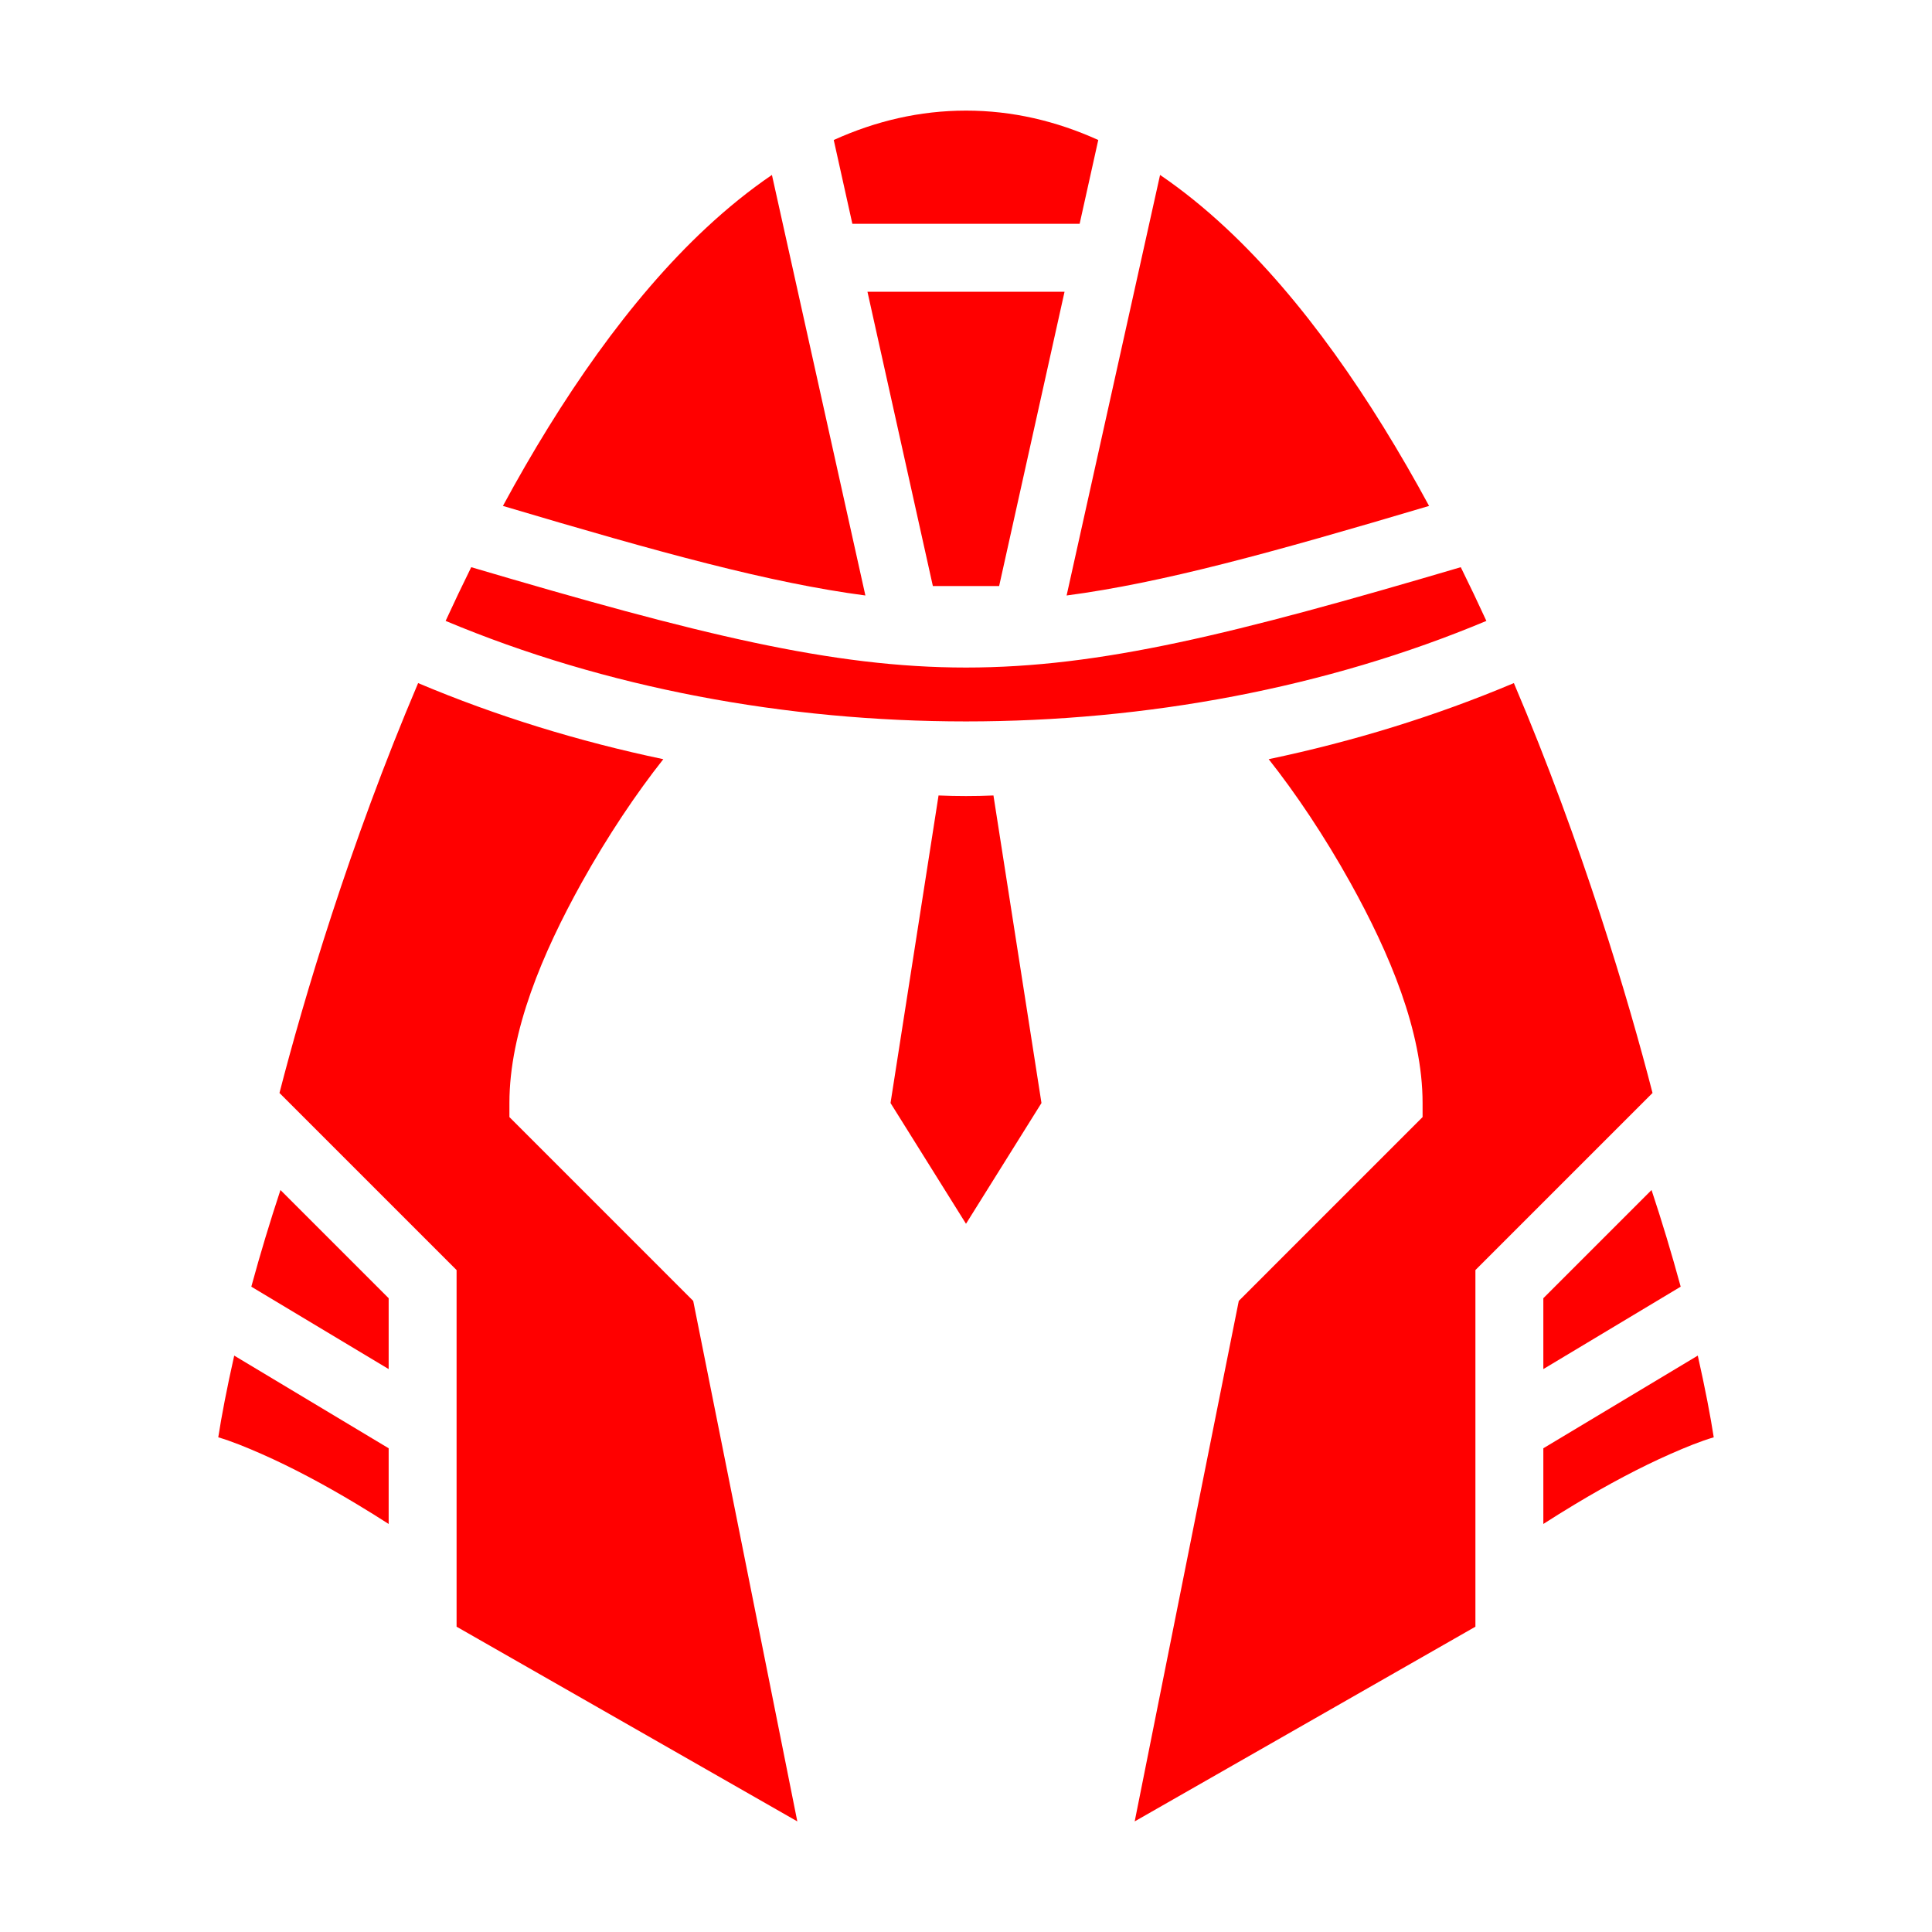
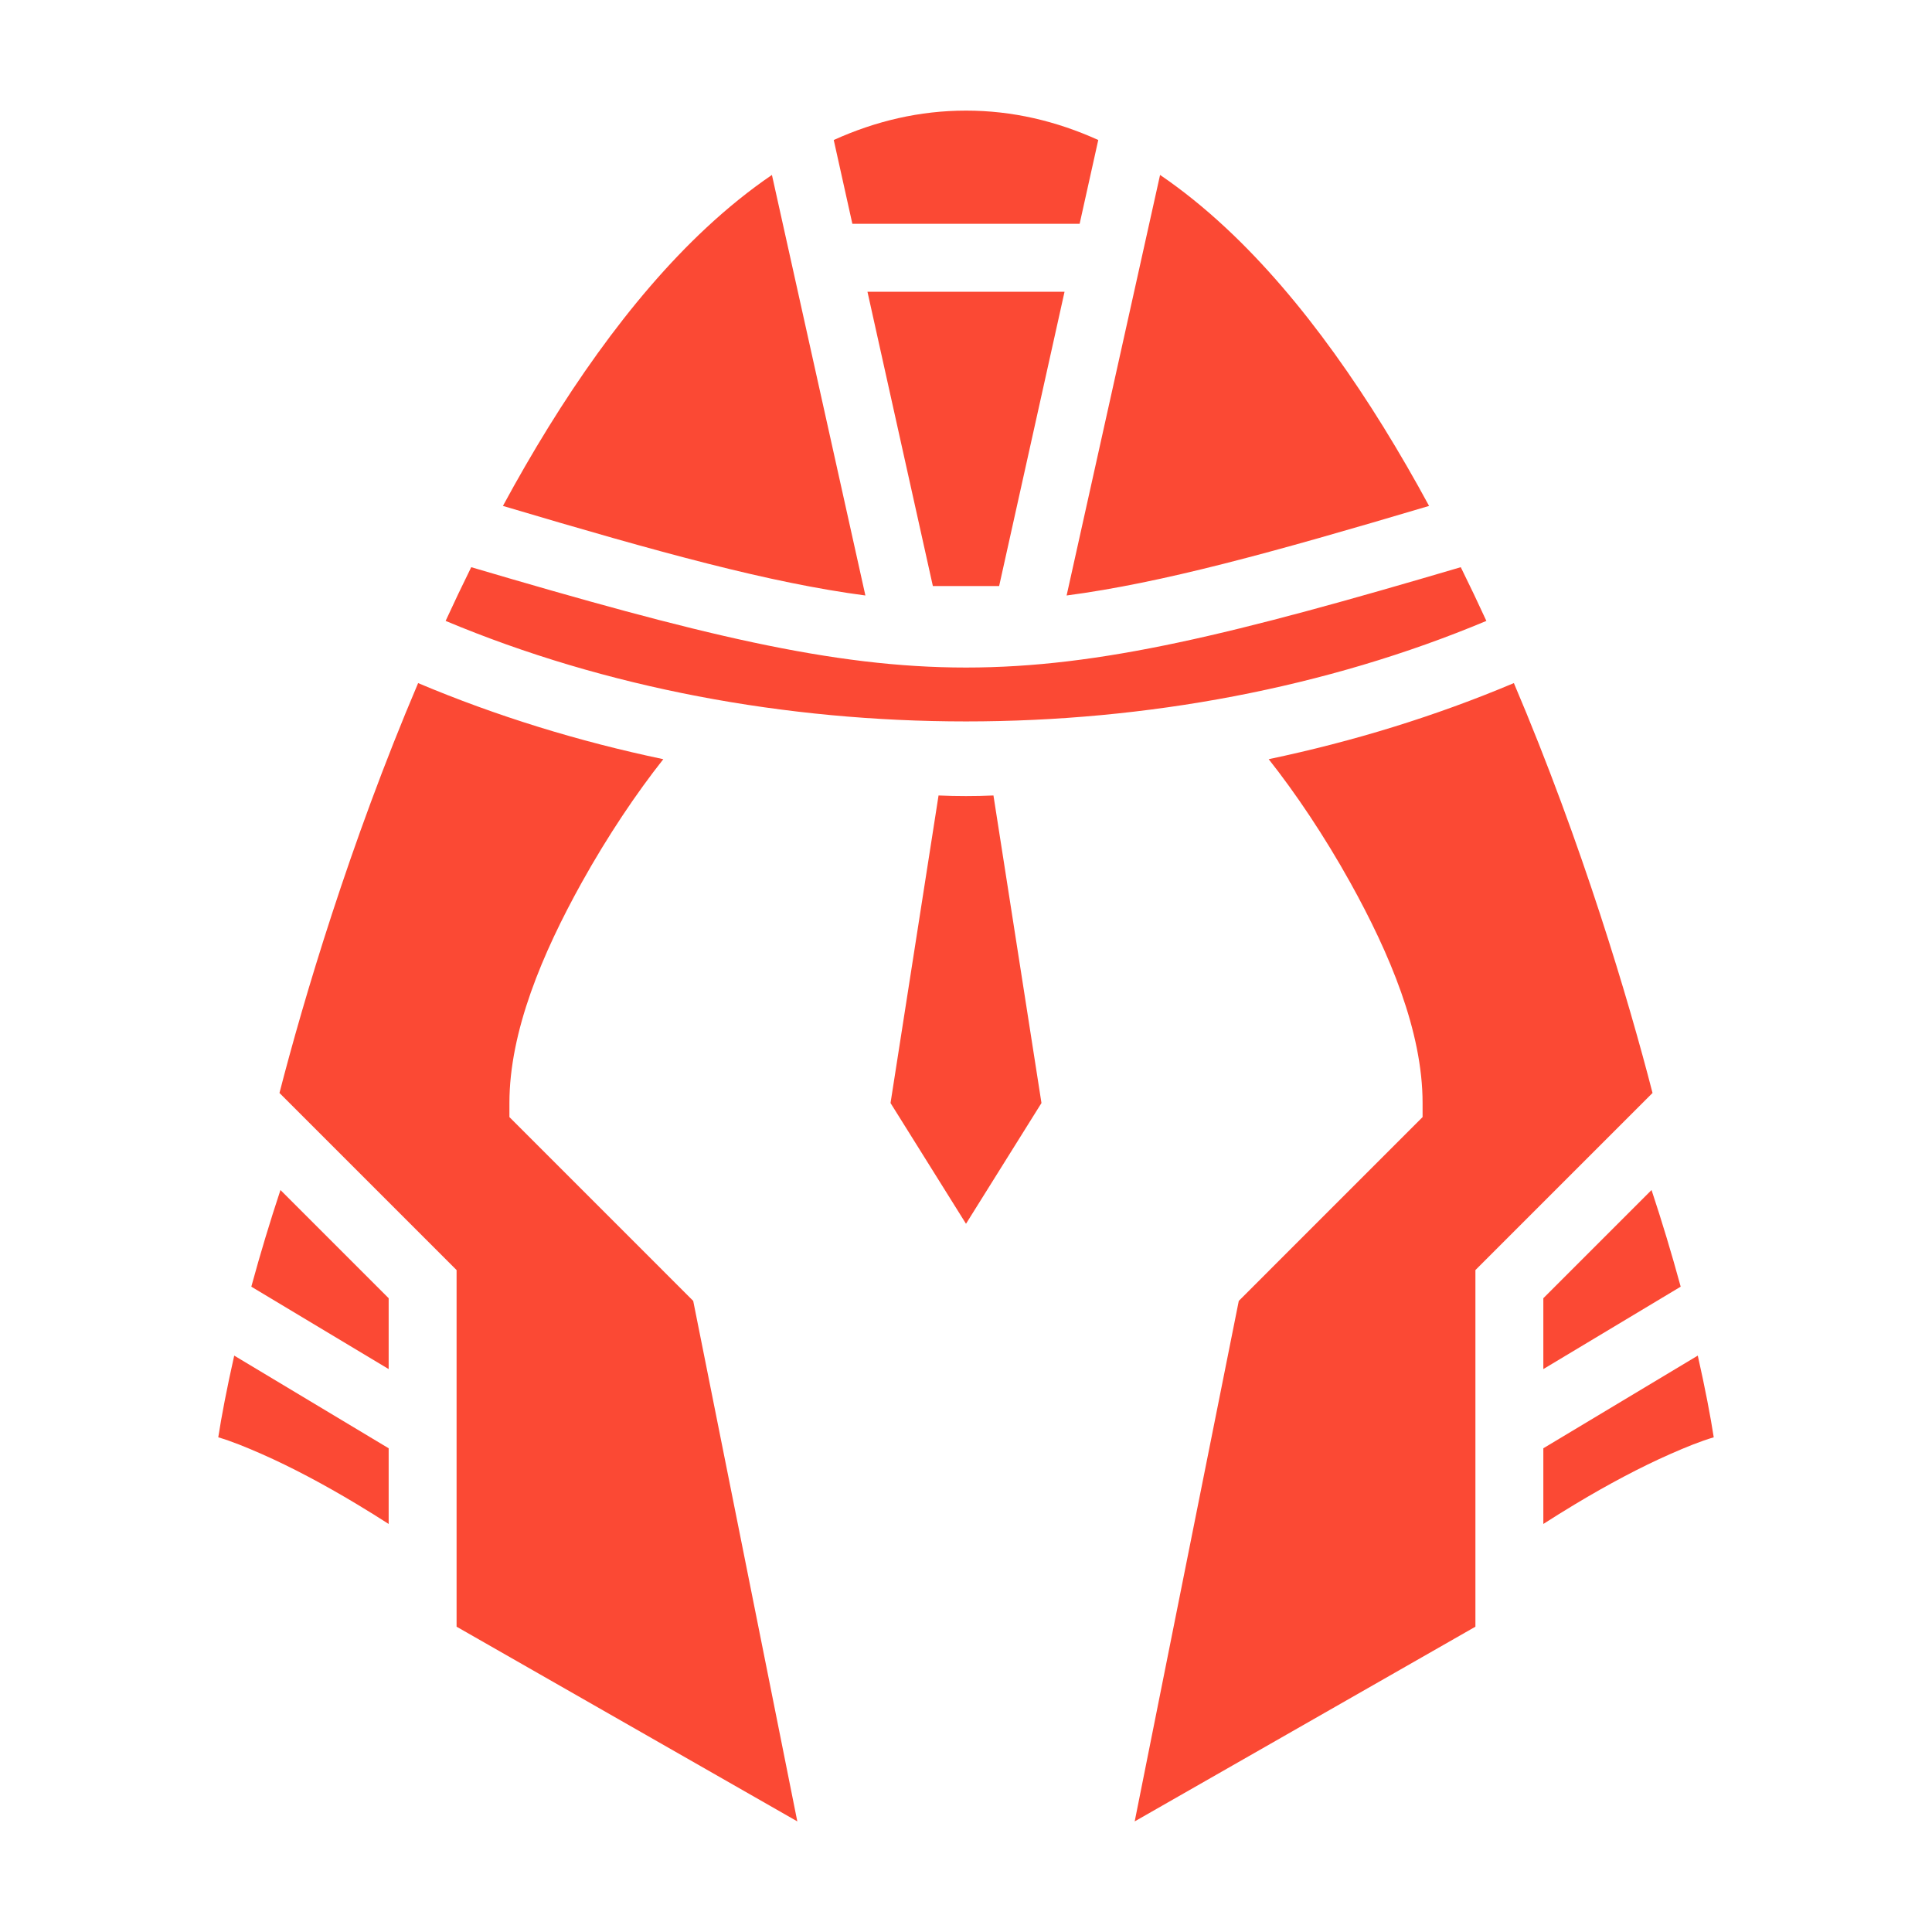
<svg xmlns="http://www.w3.org/2000/svg" style="height: 512px; width: 512px;" viewBox="0 0 512 512">
  <g class="" style="" transform="translate(0,0)">
-     <path d="M256 29.313c-12.241 0-23.9 2.742-35.05 7.787l4.935 22.212h60.23l4.936-22.212c-11.15-5.045-22.81-7.788-35.051-7.788zM204.57 46.36c-5.955 4.052-11.764 8.751-17.435 14.035-20.313 18.928-38.436 45.192-53.854 73.68 42.044 12.5 70.812 20.399 96.055 23.736zm102.86 0l-24.766 111.452c25.243-3.338 54.01-11.237 96.055-23.737-15.418-28.488-33.54-54.752-53.854-73.68-5.67-5.284-11.48-9.983-17.435-14.035zm-77.545 30.952l17.334 78h17.562l17.334-78zm-105.006 73a566.74 566.74 0 0 0-6.783 14.234c84.712 35.52 191.096 35.52 275.808 0a566.74 566.74 0 0 0-6.783-14.235c-120.135 35.46-142.107 35.46-262.242 0zm-14.072 30.714c-18.202 42.794-30.441 84.165-36.744 108.621L121 336.584v94.506l90.295 51.598-27.586-137.938L135 296.041v-3.728c0-19 8.748-39.679 19.133-58.372 6.936-12.484 14.615-23.86 21.652-32.748-22.437-4.706-44.27-11.427-64.978-20.166zm290.386 0c-20.708 8.74-42.54 15.46-64.978 20.166 7.037 8.888 14.716 20.264 21.652 32.748C368.252 252.634 377 273.312 377 292.312v3.729l-48.709 48.709-27.586 137.938L391 431.09v-94.506l46.938-46.936c-6.304-24.456-18.543-65.827-36.745-108.62zM248.725 210.81L236 292.313l20 32 20-32-12.725-81.504c-4.856.213-9.694.213-14.55 0zm-174.4 104.556a496.166 496.166 0 0 0-7.641 25.315c-.028.1-.053.2-.08.3L103 362.816v-18.775zm363.35 0L409 344.041v18.775l36.396-21.836c-.027-.1-.052-.2-.08-.3a496.167 496.167 0 0 0-7.64-25.315zM62.07 359.25c-1.938 8.59-3.394 16.22-4.228 21.65 3.629 1.078 7.362 2.608 11.49 4.422 7.878 3.463 16.615 8.115 25.201 13.278a327.65 327.65 0 0 1 8.467 5.265V383.81zm387.86 0L409 383.809v20.056a327.646 327.646 0 0 1 8.467-5.265c8.586-5.163 17.323-9.815 25.201-13.278 4.128-1.814 7.861-3.344 11.49-4.422-.834-5.43-2.29-13.06-4.228-21.65z" fill="#ff0000" fill-opacity="1" />
+     <path d="M256 29.313c-12.241 0-23.9 2.742-35.05 7.787l4.935 22.212h60.23l4.936-22.212c-11.15-5.045-22.81-7.788-35.051-7.788zM204.57 46.36c-5.955 4.052-11.764 8.751-17.435 14.035-20.313 18.928-38.436 45.192-53.854 73.68 42.044 12.5 70.812 20.399 96.055 23.736zm102.86 0l-24.766 111.452c25.243-3.338 54.01-11.237 96.055-23.737-15.418-28.488-33.54-54.752-53.854-73.68-5.67-5.284-11.48-9.983-17.435-14.035zm-77.545 30.952l17.334 78h17.562l17.334-78zm-105.006 73a566.74 566.74 0 0 0-6.783 14.234c84.712 35.52 191.096 35.52 275.808 0a566.74 566.74 0 0 0-6.783-14.235c-120.135 35.46-142.107 35.46-262.242 0zm-14.072 30.714c-18.202 42.794-30.441 84.165-36.744 108.621L121 336.584v94.506l90.295 51.598-27.586-137.938L135 296.041v-3.728c0-19 8.748-39.679 19.133-58.372 6.936-12.484 14.615-23.86 21.652-32.748-22.437-4.706-44.27-11.427-64.978-20.166zm290.386 0c-20.708 8.74-42.54 15.46-64.978 20.166 7.037 8.888 14.716 20.264 21.652 32.748C368.252 252.634 377 273.312 377 292.312v3.729l-48.709 48.709-27.586 137.938L391 431.09v-94.506l46.938-46.936c-6.304-24.456-18.543-65.827-36.745-108.62zM248.725 210.81L236 292.313l20 32 20-32-12.725-81.504c-4.856.213-9.694.213-14.55 0zm-174.4 104.556a496.166 496.166 0 0 0-7.641 25.315c-.028.1-.053.2-.08.3L103 362.816v-18.775zm363.35 0L409 344.041v18.775l36.396-21.836c-.027-.1-.052-.2-.08-.3a496.167 496.167 0 0 0-7.64-25.315zM62.07 359.25c-1.938 8.59-3.394 16.22-4.228 21.65 3.629 1.078 7.362 2.608 11.49 4.422 7.878 3.463 16.615 8.115 25.201 13.278a327.65 327.65 0 0 1 8.467 5.265V383.81zm387.86 0L409 383.809v20.056a327.646 327.646 0 0 1 8.467-5.265c8.586-5.163 17.323-9.815 25.201-13.278 4.128-1.814 7.861-3.344 11.49-4.422-.834-5.43-2.29-13.06-4.228-21.65z" fill="#fb4934" fill-opacity="1" />
  </g>
</svg>
